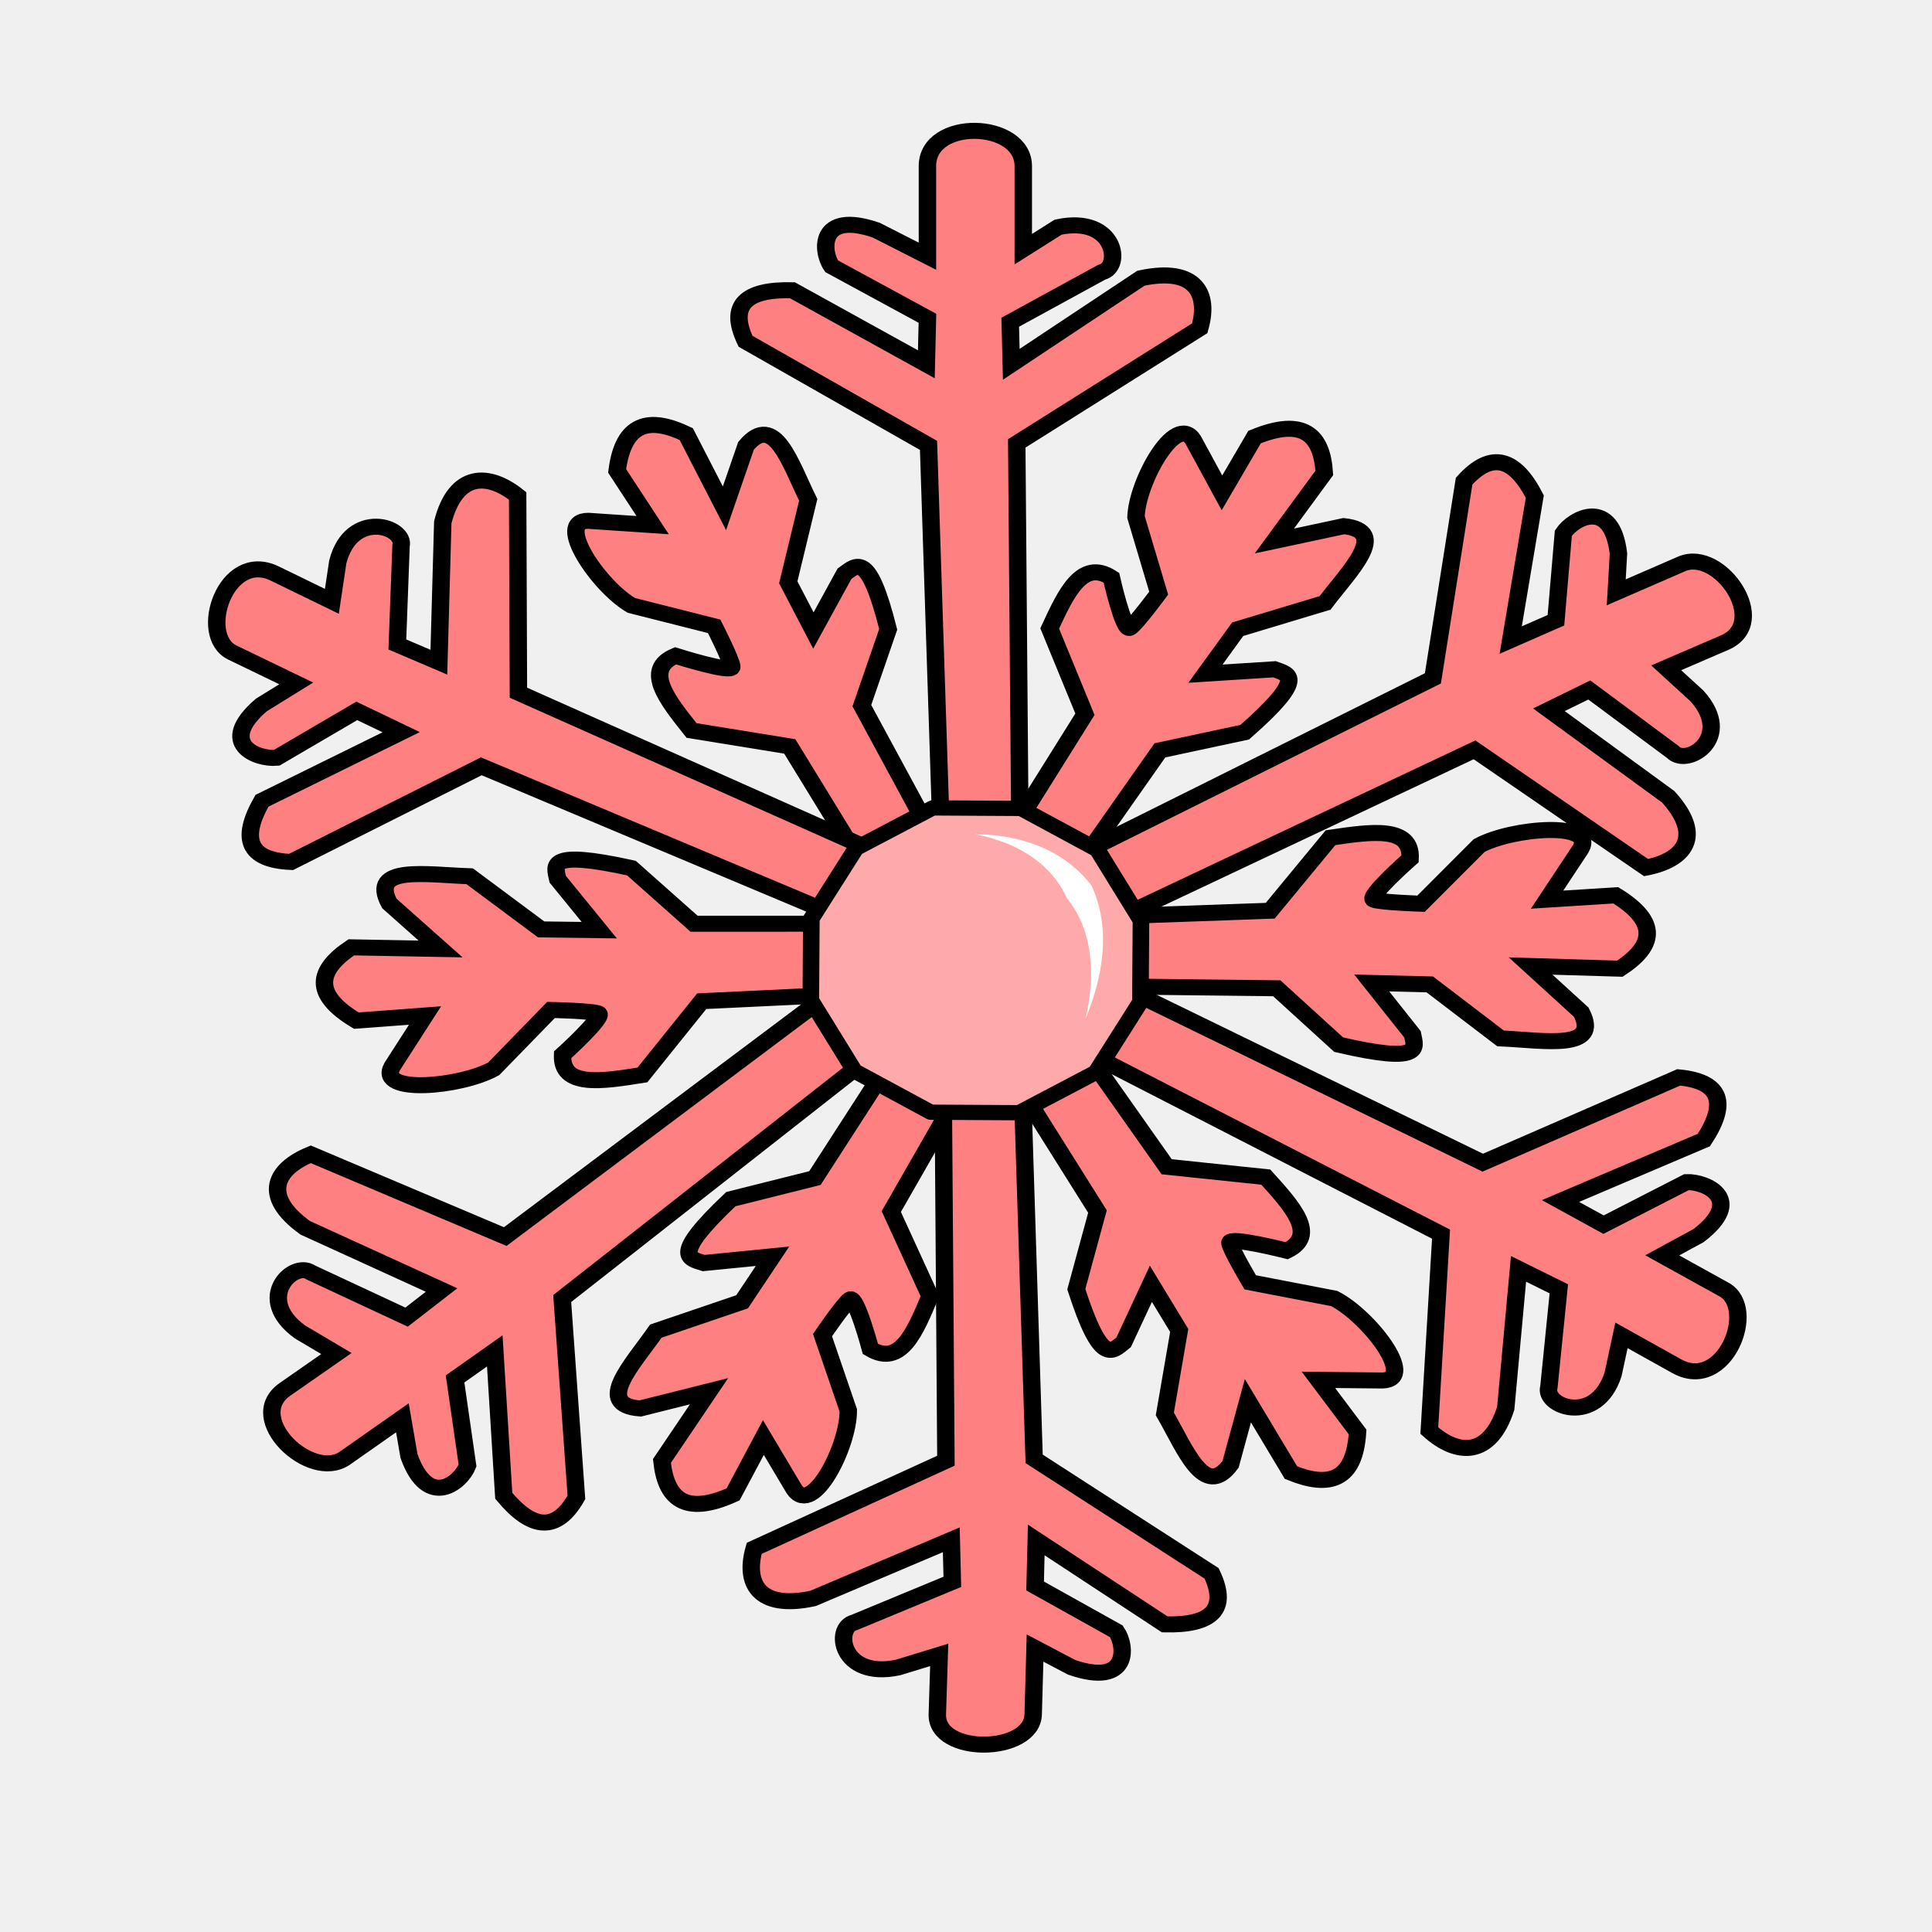
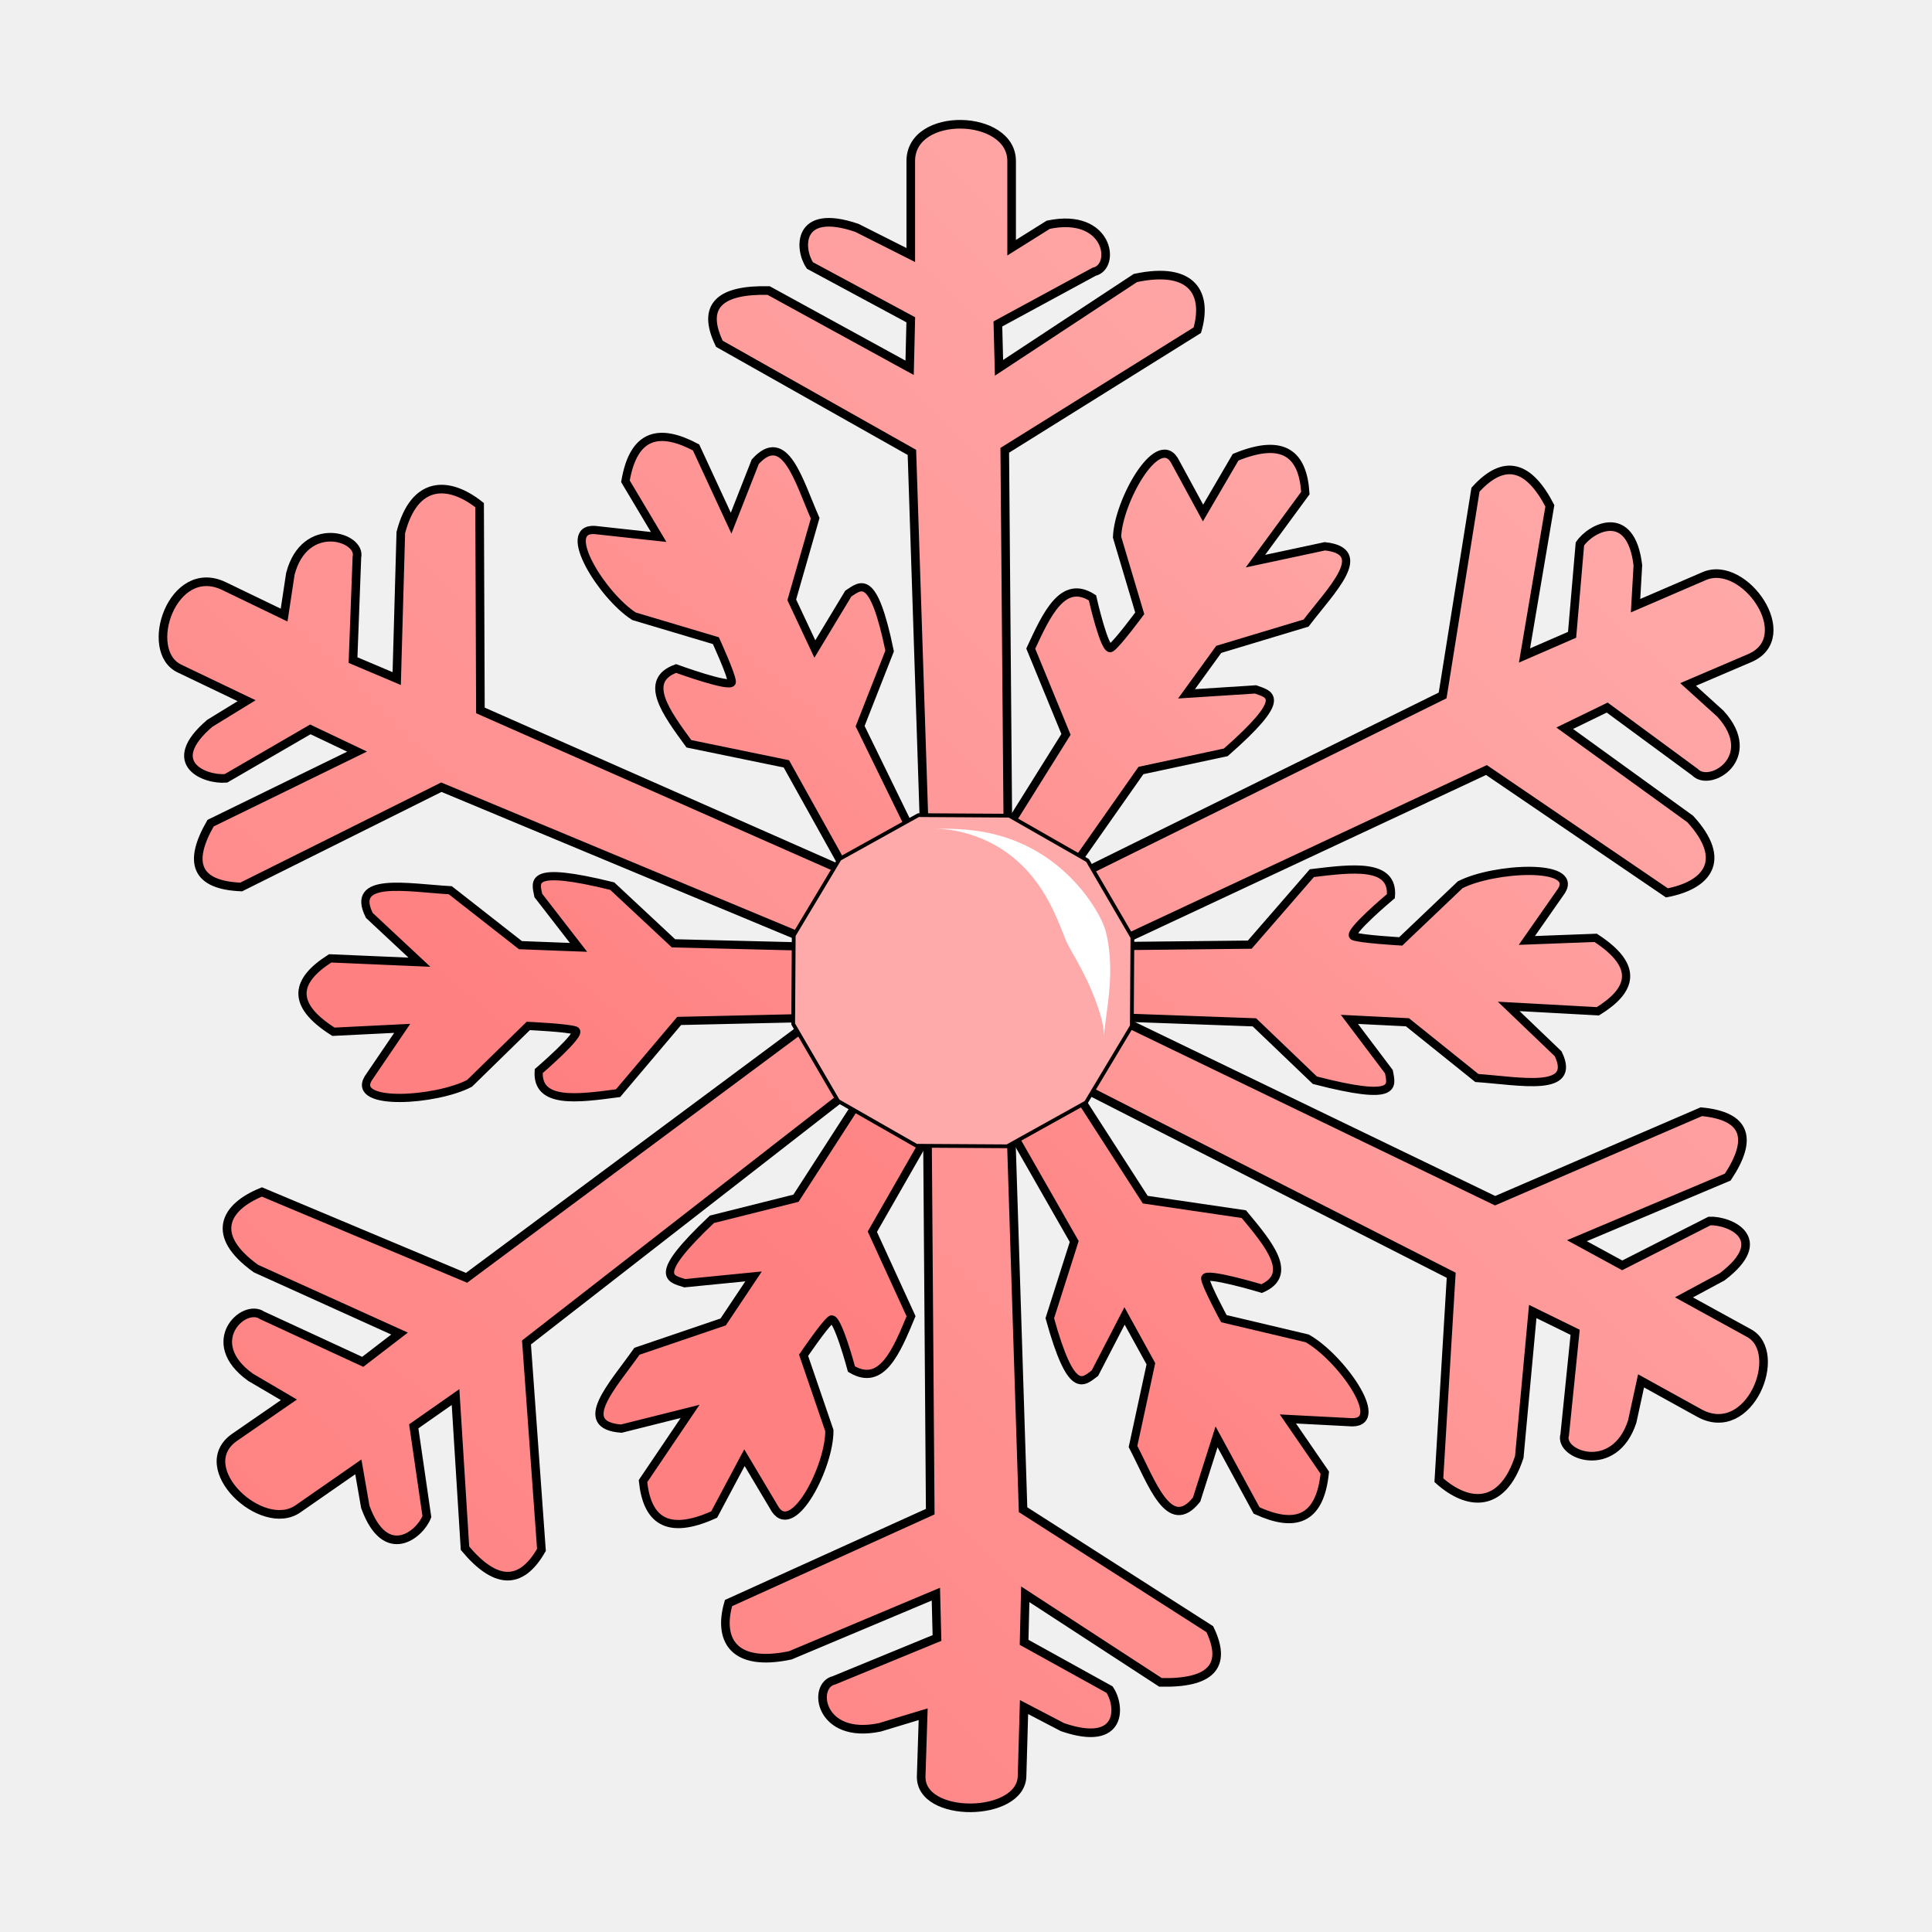
- <svg xmlns="http://www.w3.org/2000/svg" cursor="default" viewBox="0 0 256 256">
-   <path fill="#ff8080" fill-rule="evenodd" stroke="#000" stroke-width="1.089" d="M-24.552 96.954l3.768-4.966c2.54-.406 5.09-.82 4.973 1.43 0 0-2.713 2.601-2.27 2.787.445.185 2.953.273 2.953.273l3.629-3.953c2.078-1.222 7.358-1.68 6.34.238L-7.251 96.2l4.295-.293c2.78 1.862 2.364 3.488.254 4.988l-5.579-.181 3.163 3.137c1.247 2.631-2.312 1.919-5.043 1.783l-4.42-3.67-3.631-.098 2.549 3.491c.18.955.668 2.038-4.612.703l-3.867-3.833-10.94-.134-.053-4.726zM-31.023 114.363l6.194.703c1.646 1.977 3.304 3.957 1.31 5.006 0 0-3.622-1.005-3.555-.528.067.477 1.273 2.678 1.273 2.678l5.251 1.101c2.112 1.163 5.201 5.47 3.033 5.573l-4.023-.043 2.445 3.543c-.182 3.34-1.792 3.813-4.159 2.765l-2.693-4.888-1.082 4.321c-1.625 2.416-2.83-1.008-4.108-3.426l.898-5.674-1.77-3.172-1.7 3.974c-.73.642-1.412 1.615-2.96-3.606l1.322-5.282-5.472-9.475 4.036-2.459zM-48.231 117.411l2.419 5.746c-.918 2.403-1.833 4.818-3.724 3.593 0 0-.897-3.65-1.28-3.358-.382.292-1.712 2.42-1.712 2.42l1.611 5.119c.02 2.41-2.222 7.212-3.375 5.372l-1.931-3.529-1.893 3.867c-3.002 1.477-4.202.304-4.447-2.273l2.944-4.741-4.298 1.172c-2.902-.235-.506-2.962.976-5.26l5.388-1.994 1.9-3.096-4.299.462c-.916-.32-2.099-.44 1.696-4.346l5.253-1.433 5.583-9.41 4.12 2.316zM-60.076 103.106l-3.705 5.014c-2.535.438-5.079.885-4.99-1.367 0 0 2.68-2.635 2.233-2.815-.446-.18-2.956-.236-2.956-.236l-3.578 4c-2.062 1.247-7.336 1.771-6.342-.159l2.048-3.463-4.291.348c-2.803-1.827-2.408-3.458-.317-4.984l5.58.11-3.202-3.097c-1.28-2.615 2.287-1.948 5.02-1.847l4.466 3.614 3.632.052-2.593-3.46c-.192-.951-.693-2.028 4.603-.76l3.915 3.783 10.941-.004.113 4.725zM-54.573 85.783l-6.139-1.085c-1.52-2.075-3.054-4.154-.998-5.078 0 0 3.553 1.227 3.515.747-.038-.48-1.104-2.751-1.104-2.751l-5.174-1.424c-2.035-1.29-4.853-5.78-2.682-5.75l4.012.293-2.22-3.688c.387-3.323 2.023-3.695 4.32-2.503l2.387 5.046 1.347-4.246c1.771-2.31 2.763 1.18 3.888 3.673l-1.247 5.608 1.57 3.275 1.943-3.861c.767-.596 1.509-1.525 2.731 3.782l-1.645 5.19 4.875 9.796-4.18 2.204zM-36.13 83.594l-2.202-5.832c1.007-2.367 2.012-4.747 3.856-3.451 0 0 .76 3.681 1.153 3.404.393-.278 1.801-2.355 1.801-2.355l-1.418-5.175c.071-2.41 2.492-7.125 3.574-5.243l1.798 3.6 2.036-3.793c3.056-1.364 4.21-.147 4.359 2.437l-3.12 4.628 4.339-1.01c2.891.343.395 2.979-1.173 5.22l-5.459 1.79-2.013 3.023 4.312-.301c.904.355 2.081.518-1.858 4.279l-5.302 1.235-5.933 9.194-4.03-2.468z" transform="matrix(2.12052 0 0 1.94872 220.374 -68.261)" />
-   <path fill="#ff8080" fill-rule="evenodd" stroke="#000" stroke-width="1.089" d="M-40.187 92.197l-.204-27.02 11.435-7.828c.615-2.323-.226-4.206-3.676-3.403l-8.1 5.854-.067-2.86 5.717-3.402c1.328-.33.873-3.891-2.723-3.063l-2.178 1.497v-5.649c0-3.1-5.989-3.292-5.989 0v6.126l-3.199-1.77c-3.611-1.353-3.434 1.42-2.79 2.45l5.989 3.54-.068 3.13-8.372-5.036c-2.91-.074-4.009 1.005-2.926 3.471l11.434 7.079.817 27.293zM-47.212 93.914L-71.53 82.13l-.048-13.378c-1.81-1.58-3.87-1.66-4.679 1.788l-.244 9.514-2.594-1.205.23-6.701c.292-1.337-3.102-2.506-3.952 1.084l-.37 2.684-3.568-1.889c-3.062-1.622-4.847 4.217-2.653 5.37l3.995 2.1-2.187 1.472c-2.812 2.639-.247 3.709.961 3.587l5.01-3.19 2.776 1.448-8.7 4.663c-1.354 2.576-.874 4.039 1.817 4.161l11.887-6.504 24.832 11.355zM-51.417 102.028l-20.936 17.083-12.152-5.596c-2.196.976-3.138 2.81-.35 4.997l8.523 4.232-2.186 1.844-5.98-3.033c-1.089-.828-3.58 1.756-.682 4.04l2.278 1.468-3.218 2.439c-2.591 1.964 1.615 6.299 3.752 4.67l3.588-2.738.413 2.603c1.207 3.663 3.259 1.788 3.658.64l-.78-5.886 2.482-1.908.561 9.854c1.765 2.315 3.294 2.496 4.54.108l-.888-13.521 20.764-17.732zM-44.998 107.33l.181 27.022-11.978 5.957c-.617 2.323.221 4.207 3.672 3.407l8.642-3.987.065 2.859-6.112 2.756c-1.328.33-.876 3.89 2.72 3.066l2.572-.855-.118 4.036c-.081 2.796 5.92 2.707 5.99.01l.117-4.512 2.287 1.31c3.61 1.357 3.436-1.417 2.793-2.447l-5.076-3.083.07-3.13 8.03 5.741c2.91.076 4.01-1 2.929-3.468l-11.09-7.787-.793-27.294zM-37.466 105.762l23.588 13.183-.733 13.358c1.715 1.683 3.767 1.884 4.775-1.512l.8-9.484 2.518 1.355-.62 6.676c-.37 1.318 2.95 2.683 4.008-.852l.527-2.658 3.451 2.094c2.982 1.81 5.085-3.926 2.962-5.206l-3.866-2.33 2.269-1.341c2.962-2.47.464-3.688-.75-3.637l-5.187 2.892-2.688-1.607 8.957-4.147c1.503-2.493 1.11-3.982-1.57-4.26l-12.246 5.8-24.127-12.785zM-35.823 98.357l24.038-12.342 10.718 8.007c2.351-.497 3.654-2.094 1.385-4.814l-7.454-5.917 2.522-1.347 5.216 4.213c.892 1.037 3.868-.971 1.51-3.81L.19 80.438l3.655-1.714c2.924-1.371-.31-6.476-2.695-5.349l-4.08 1.93.138-2.633c-.416-3.834-2.813-2.428-3.443-1.39l-.464 5.921-2.826 1.348 1.506-9.755c-1.244-2.632-2.701-3.128-4.417-1.051l-1.951 13.409-24.006 13.012z" transform="matrix(2.12052 0 0 1.94872 220.374 -68.261)" />
-   <path fill="#faa" stroke="#000" stroke-linecap="round" stroke-linejoin="round" stroke-width="1.036" d="M-50.528 107.854l4.762 2.8 5.519.034 4.795-2.743 2.788-4.785.034-5.544-2.73-4.818-4.763-2.8-5.519-.034-4.795 2.743-2.788 4.785-.034 5.544z" transform="matrix(2.12052 0 0 1.94872 220.374 -68.261)" />
-   <path fill="#fff" fill-rule="evenodd" d="M129.25 110.543c2.975.022 5.815.52 8.367 1.55 2.557 1.032 4.845 2.61 6.645 4.786.125.151.248.305.368.462 1.098 2.356 1.6 4.972 1.52 7.79-.087 3.025-.847 6.33-2.322 9.893.862-3.75.93-7.014.39-9.765-.5-2.557-1.515-4.624-2.846-6.234-.062-.14-.126-.279-.193-.416-.957-1.97-2.446-3.692-4.463-5.078-2.02-1.387-4.538-2.415-7.466-2.988z" />
+ <svg xmlns="http://www.w3.org/2000/svg" cursor="default" version="1.1" viewBox="0 0 256 256">
+   <defs>
+     <linearGradient id="linearGradient673" x1="33.402" x2="212.13" y1="226.34" y2="41.877" gradientUnits="userSpaceOnUse">
+       <stop stop-color="#ff8080" offset="0" />
+       <stop stop-color="#faa" offset="1" />
+     </linearGradient>
+     <linearGradient id="linearGradient778" x1="100.95" x2="191.69" y1="165.52" y2="55.587" gradientUnits="userSpaceOnUse">
+       <stop stop-color="#ff8080" offset="0" />
+       <stop stop-color="#faa" offset="1" />
+     </linearGradient>
+   </defs>
+   <g fill="url(#linearGradient778)" fill-rule="evenodd" stroke="#000" stroke-width="1.089">
+     <path d="m165.6 125.17 8.229-9.475c5.404-0.657 10.83-1.329 10.473 3.048 0 0-5.877 4.924-4.947 5.309 0.934 0.384 6.247 0.688 6.247 0.688l7.885-7.509c4.464-2.271 15.679-2.884 13.428 0.798l-4.601 6.585 9.119-0.344c5.803 3.774 4.842 6.92 0.296 9.731l-11.818-0.647 6.553 6.278c2.516 5.191-4.994 3.616-10.777 3.207l-9.192-7.383-7.692-0.383 5.234 6.936c0.335 1.87 1.317 4.005-9.811 1.126l-8.011-7.671-23.185-0.839 0.117-9.21zm-75.605 10.109-8.097 9.572c-5.395 0.719-10.81 1.456-10.512-2.927 0 0 5.809-4.992 4.87-5.366-0.937-0.374-6.255-0.616-6.255-0.616l-7.779 7.604c-4.432 2.32-15.637 3.063-13.436-0.645l4.51-6.638-9.113 0.451c-5.853-3.707-4.937-6.864-0.43-9.726l11.823 0.509-6.638-6.202c-2.587-5.162 4.943-3.674 10.731-3.333l9.292 7.276 7.697 0.293-5.329-6.877c-0.361-1.863-1.371-3.987 9.795-1.238l8.116 7.577 23.194 0.57 0.01 9.211z" />
+     <path d="m115.59 163.21 5.13 11.197c-1.947 4.683-3.887 9.389-7.897 7.002 0 0-1.902-7.113-2.714-6.544-0.81 0.569-3.63 4.716-3.63 4.716l3.416 9.976c0.042 4.696-4.712 14.054-7.157 10.469l-4.095-6.877-4.014 7.536c-6.366 2.878-8.91 0.592-9.43-4.429l6.243-9.239-9.114 2.284c-6.154-0.458-1.073-5.772 2.07-10.25l11.425-3.886 4.029-6.033-9.116 0.9c-1.942-0.624-4.451-0.857 3.596-8.469l11.139-2.792 11.839-18.337 8.736 4.513zm25.66-65.9-4.669-11.365c2.135-4.613 4.266-9.251 8.177-6.725 0 0 1.612 7.173 2.445 6.633 0.833-0.542 3.819-4.589 3.819-4.589l-3.007-10.085c0.151-4.696 5.284-13.885 7.579-10.217l3.813 7.015 4.317-7.391c6.48-2.658 8.927-0.286 9.243 4.749l-6.616 9.019 9.201-1.968c6.13 0.668 0.838 5.805-2.487 10.172l-11.576 3.488-4.269 5.891 9.144-0.587c1.917 0.692 4.413 1.009-3.94 8.339l-11.243 2.407-12.581 17.917-8.546-4.809z" />
+     <path d="m151.75 158.96 13.065 1.921c3.325 3.996 6.676 7.999 2.365 9.864 0 0-7.591-2.28-7.489-1.345 0.103 0.935 2.478 5.328 2.478 5.328l11.035 2.612c4.379 2.453 10.571 11.114 5.969 11.121l-8.52-0.442 4.89 7.116c-0.659 6.487-4.109 7.264-9.038 5.013l-5.305-9.757-2.646 8.316c-3.641 4.559-5.913-2.215-8.423-7.037l2.367-10.967-3.49-6.334-3.927 7.586c-1.599 1.185-3.124 3.018-5.976-7.285l3.234-10.166-10.817-18.936 8.752-4.428zm-47.552-57.745-12.917-2.66c-3.05-4.176-6.13-8.36-1.698-9.976 0 0 7.427 2.706 7.386 1.768-0.041-0.938-2.114-5.455-2.114-5.455l-10.845-3.234c-4.206-2.693-9.808-11.686-5.211-11.434l8.476 0.928-4.401-7.378c1.092-6.435 4.589-7.014 9.358-4.488l4.644 10.037 3.202-8.147c3.941-4.34 5.757 2.544 7.936 7.498l-3.101 10.808 3.058 6.516 4.433-7.344c1.674-1.092 3.322-2.835 5.476 7.607l-3.91 9.958 9.526 19.507-9.037 3.918z" />
+   </g>
+   <path d="m133.59 114.6-0.455-54.932 25.514-15.914c1.372-4.723-0.504-8.551-8.202-6.918l-18.073 11.901-0.149-5.814 12.756-6.916c2.963-0.671 1.948-7.91-6.076-6.227l-4.86 3.043v-11.484c0-6.302-13.363-6.693-13.363 0v12.454l-7.138-3.598c-8.057-2.751-7.662 2.887-6.225 4.981l13.363 7.197-0.152 6.363-18.68-10.238c-6.493-0.15-8.945 2.043-6.529 7.056l25.512 14.392 1.823 55.487zm-15.674 3.491-54.259-23.957-0.107-27.197c-4.038-3.212-8.635-3.375-10.44 3.635l-0.544 19.342-5.788-2.45 0.513-13.623c0.652-2.718-6.921-5.095-8.818 2.204l-0.826 5.457-7.961-3.84c-6.832-3.297-10.815 8.573-5.92 10.917l8.914 4.269-4.88 2.993c-6.274 5.365-0.551 7.54 2.144 7.292l11.178-6.485 6.194 2.944-19.412 9.48c-3.021 5.237-1.95 8.211 4.054 8.459l26.523-13.223 55.406 23.085zm-9.382 16.496-46.713 34.73-27.114-11.377c-4.9 1.984-7.002 5.713-0.781 10.159l19.017 8.604-4.878 3.749-13.343-6.166c-2.43-1.683-7.988 3.57-1.522 8.213l5.083 2.984-7.18 4.958c-5.781 3.993 3.603 12.806 8.372 9.494l8.006-5.566 0.921 5.292c2.693 7.447 7.272 3.635 8.162 1.301l-1.74-11.966 5.538-3.879 1.252 20.033c3.938 4.706 7.35 5.074 10.13 0.22l-1.981-27.488 46.329-36.049zm14.322 10.779 0.404 54.936-26.726 12.111c-1.377 4.723 0.493 8.553 8.193 6.926l19.282-8.106 0.145 5.812-13.637 5.603c-2.963 0.671-1.955 7.908 6.069 6.233l5.739-1.738-0.263 8.205c-0.181 5.684 13.209 5.503 13.365 0.02l0.261-9.173 5.103 2.663c8.055 2.759 7.667-2.881 6.232-4.975l-11.326-6.268 0.156-6.363 17.917 11.671c6.493 0.155 8.947-2.033 6.535-7.05l-24.744-15.831-1.769-55.489zm16.806-3.188 52.63 26.801-1.635 27.157c3.827 3.422 8.405 3.83 10.654-3.074l1.785-19.281 5.618 2.755-1.383 13.572c-0.826 2.679 6.582 5.455 8.943-1.732l1.176-5.404 7.7 4.257c6.654 3.68 11.346-7.982 6.609-10.584l-8.626-4.737 5.063-2.726c6.609-5.021 1.035-7.498-1.673-7.394l-11.573 5.879-5.997-3.267 19.985-8.431c3.354-5.068 2.477-8.095-3.503-8.661l-27.324 11.791-53.833-25.992zm3.666-15.054 53.634-25.091 23.914 16.278c5.246-1.01 8.153-4.257 3.09-9.787l-16.632-12.029 5.627-2.739 11.638 8.565c1.99 2.108 8.63-1.974 3.369-7.746l-4.288-3.881 8.155-3.485c6.524-2.787-0.692-13.166-6.013-10.875l-9.103 3.924 0.308-5.353c-0.928-7.795-6.277-4.936-7.682-2.826l-1.035 12.037-6.306 2.74 3.36-19.832c-2.776-5.351-6.027-6.359-9.855-2.137l-4.353 27.261-53.563 26.453z" fill="url(#linearGradient673)" fill-rule="evenodd" stroke="#000" stroke-width="1.141" />
+   <path d="m111.05 145.89 10.376 5.929 12.025 0.072 10.448-5.808 6.075-10.132 0.074-11.739-5.948-10.202-10.378-5.929-12.025-0.072-10.448 5.808-6.075 10.132-0.074 11.739z" fill="#faa" stroke="#000" stroke-linecap="round" stroke-linejoin="round" stroke-width=".5" />
+   <path d="m123.73 109.81c2.949-0.011 6.847 0.954 10.185 3.539 2.686 2.08 4.401 4.698 5.593 7.159 0.787 1.625 1.323 3.135 1.723 4.086 0.373 0.885 1.284 2.317 2.178 4.042 1.699 3.278 2.925 6.822 2.882 8.67 0.038-1.65 0.951-5.752 0.807-9.596-0.083-2.201-0.43-4.111-0.893-5.211-0.49-1.164-1.43-2.816-2.822-4.522-2.118-2.595-4.942-4.913-8.458-6.387-4.332-1.816-8.26-1.792-11.195-1.78z" fill="#fff" />
</svg>
